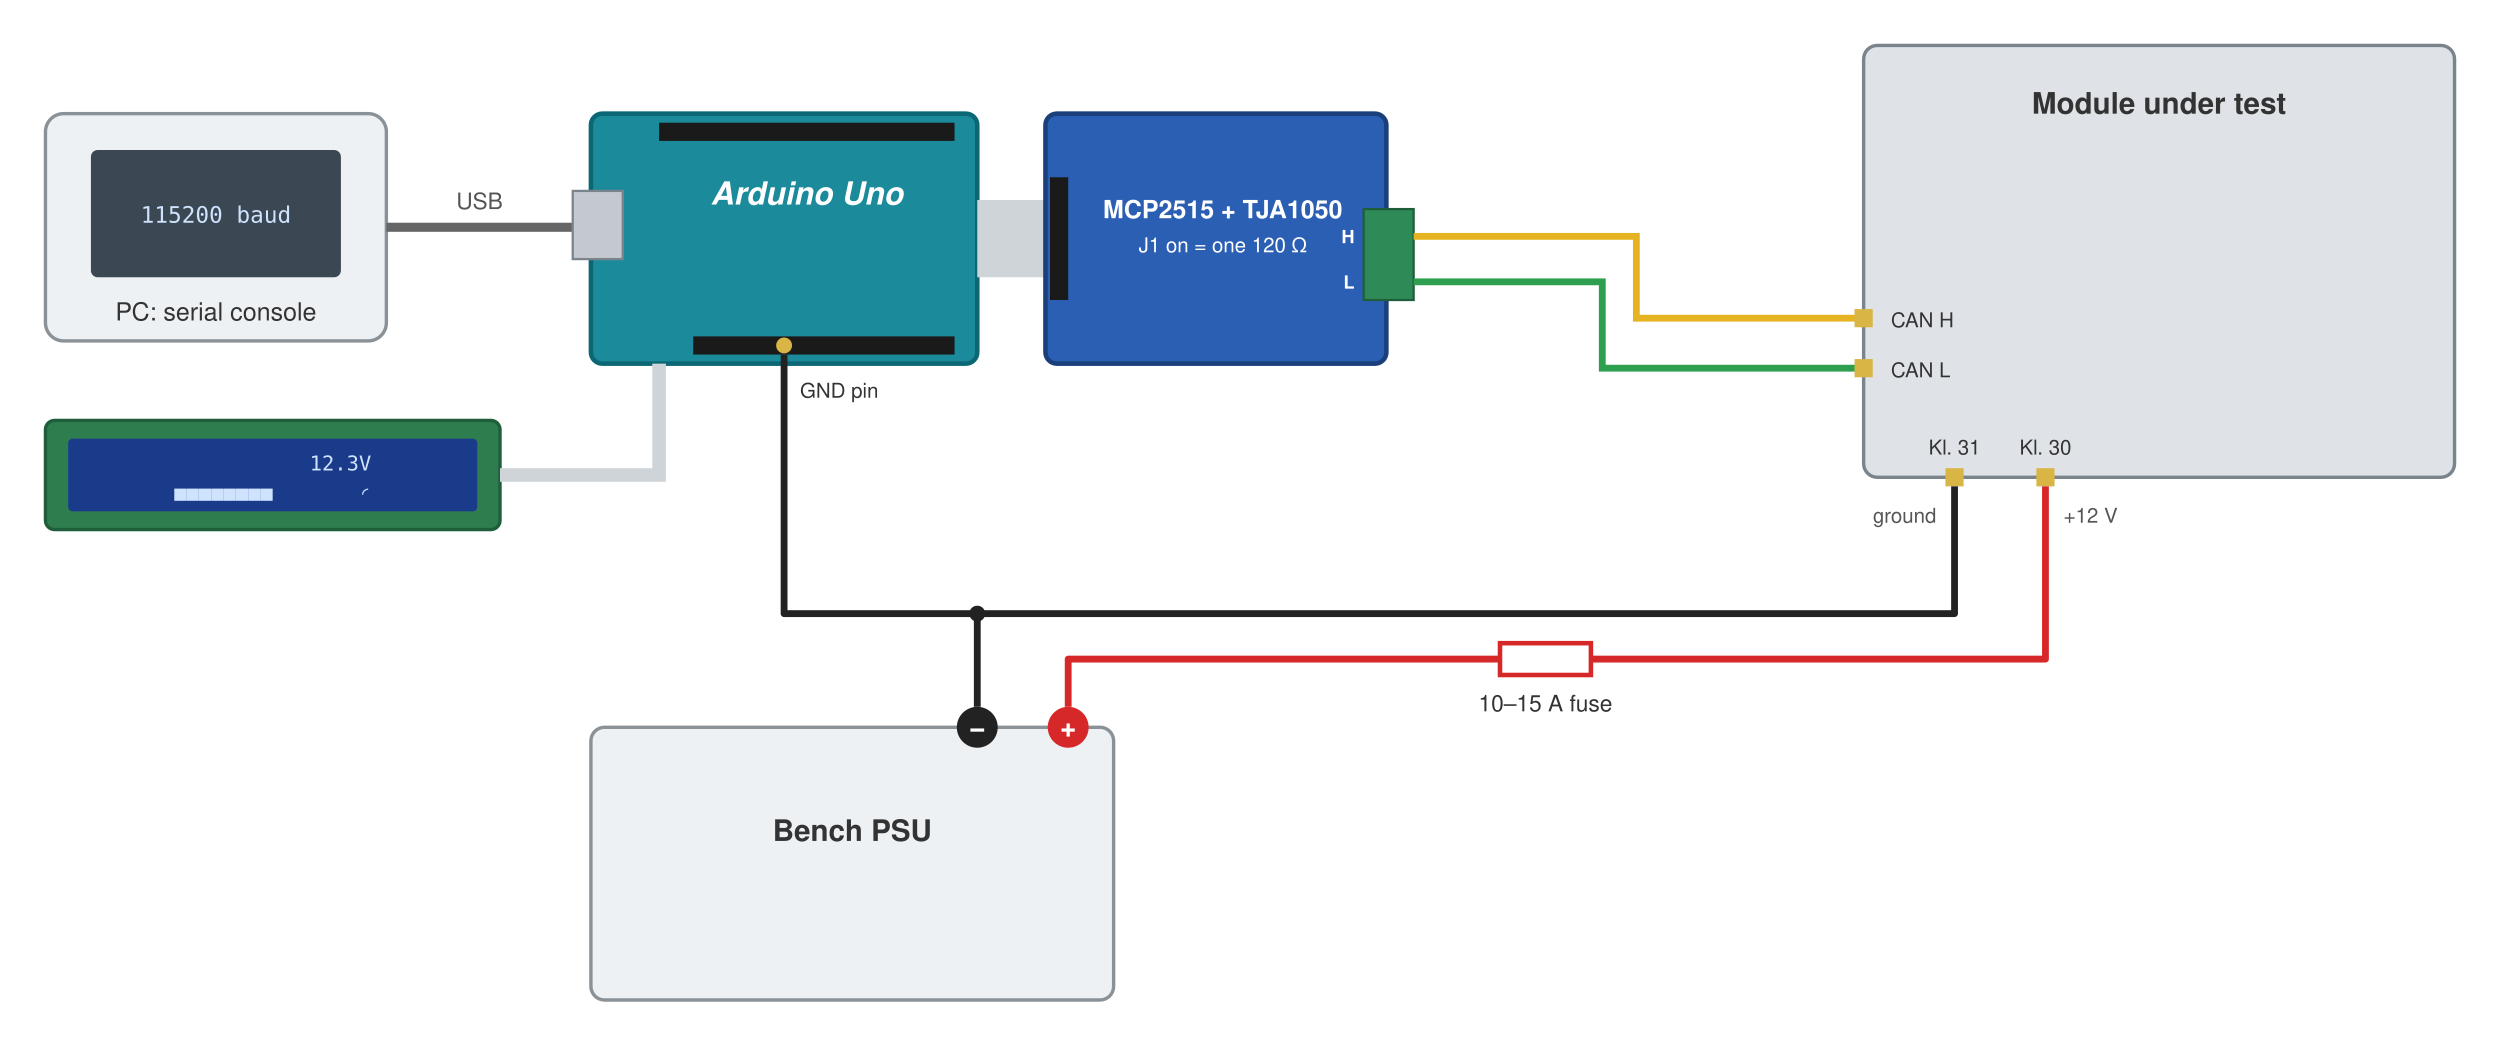
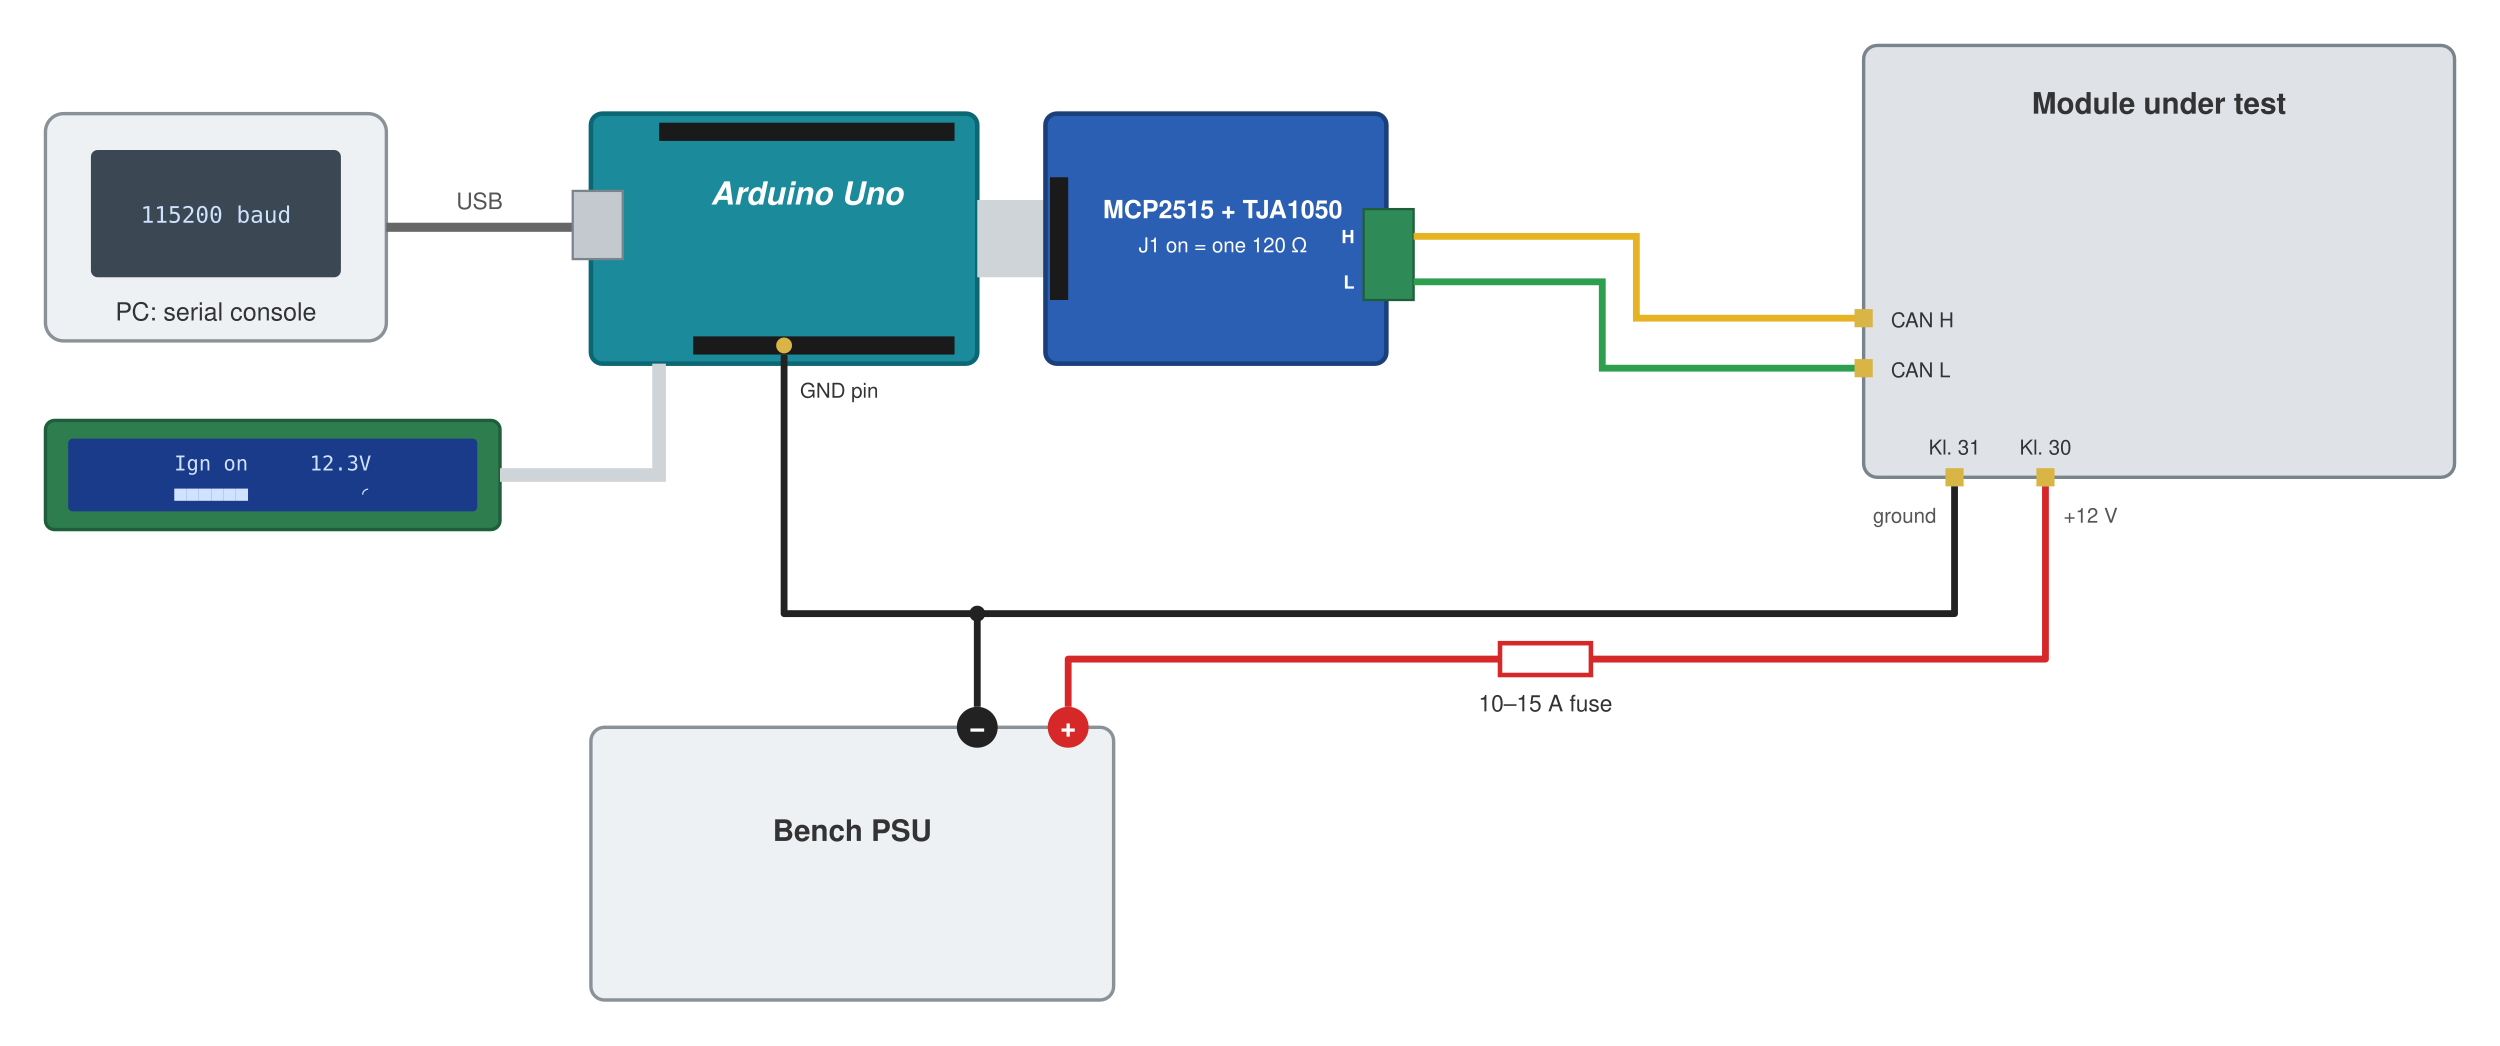
<svg xmlns="http://www.w3.org/2000/svg" viewBox="40 100 1100 460" width="1100" height="460" font-family="Helvetica, Arial, sans-serif">
  <rect width="1180" height="640" fill="#ffffff" />
  <rect x="60" y="150" width="150" height="100" rx="8" fill="#eef1f4" stroke="#8a9298" stroke-width="1.5" />
  <rect x="80" y="166" width="110" height="56" rx="3" fill="#3b4752" />
  <text x="135" y="198" font-size="10" fill="#cfe3ff" text-anchor="middle" font-family="monospace">115200 baud</text>
  <text x="135" y="241" font-size="11" fill="#333" text-anchor="middle">PC: serial console</text>
  <path d="M210,200 H292" stroke="#666" stroke-width="4" fill="none" />
  <text x="251" y="192" font-size="10" fill="#555" text-anchor="middle">USB</text>
  <rect x="300" y="150" width="170" height="110" rx="5" fill="#1b8a9b" stroke="#0c6775" stroke-width="2" />
  <rect x="292" y="184" width="22" height="30" fill="#c3c9ce" stroke="#7a848c" />
  <rect x="330" y="154" width="130" height="8" fill="#1a1a1a" />
  <rect x="345" y="248" width="115" height="8" fill="#1a1a1a" />
  <text x="395" y="190" font-size="14" font-style="italic" font-weight="bold" fill="#fff" text-anchor="middle">Arduino Uno</text>
  <circle cx="385" cy="252" r="3.5" fill="#d9b545" />
  <text x="392" y="275" font-size="9" fill="#333">GND pin</text>
  <rect x="60" y="285" width="200" height="48" rx="4" fill="#2e7d4f" stroke="#1f5e3a" stroke-width="1.5" />
  <rect x="70" y="293" width="180" height="32" rx="2" fill="#1a3a8a" />
-   <text x="160" y="307" font-size="9" font-family="monospace" fill="#cfe3ff" text-anchor="middle" xml:space="preserve">           12.3V</text>
-   <text x="160" y="320" font-size="9" font-family="monospace" fill="#cfe3ff" text-anchor="middle" xml:space="preserve">■■■■■■■■       ◜</text>
+   <text x="160" y="307" font-size="9" font-family="monospace" fill="#cfe3ff" text-anchor="middle" xml:space="preserve">Ign on     12.3V</text>
+   <text x="160" y="320" font-size="9" font-family="monospace" fill="#cfe3ff" text-anchor="middle" xml:space="preserve">■■■■■■         ◜</text>
  <path d="M260,309 H330 V260" stroke="#cfd4d8" stroke-width="6" fill="none" />
  <rect x="470" y="188" width="30" height="34" fill="#cfd4d8" />
  <rect x="500" y="150" width="150" height="110" rx="5" fill="#2b5fb3" stroke="#1a3f7a" stroke-width="2" />
  <rect x="502" y="178" width="8" height="54" fill="#1a1a1a" />
  <text x="578" y="196" font-size="11" font-weight="bold" fill="#fff" text-anchor="middle">MCP2515 + TJA1050</text>
  <text x="578" y="211" font-size="9" fill="#fff" text-anchor="middle">J1 on = one 120 Ω</text>
  <rect x="640" y="192" width="22" height="40" fill="#2e8b57" stroke="#1f5e3a" />
  <text x="636" y="207" font-size="8" font-weight="bold" fill="#fff" text-anchor="end">H</text>
  <text x="636" y="227" font-size="8" font-weight="bold" fill="#fff" text-anchor="end">L</text>
  <path d="M662,204 H760 V240 H860" stroke="#e6b422" stroke-width="3" fill="none" />
  <path d="M662,224 H745 V262 H860" stroke="#2e9e4f" stroke-width="3" fill="none" />
  <rect x="860" y="120" width="260" height="190" rx="6" fill="#dfe3e8" stroke="#7a848c" stroke-width="1.5" />
  <text x="990" y="150" font-size="13" font-weight="bold" fill="#333" text-anchor="middle">Module under test</text>
  <rect x="856" y="236" width="8" height="8" fill="#d9b545" />
  <text x="872" y="244" font-size="9" fill="#333">CAN H</text>
  <rect x="856" y="258" width="8" height="8" fill="#d9b545" />
  <text x="872" y="266" font-size="9" fill="#333">CAN L</text>
  <rect x="896" y="306" width="8" height="8" fill="#d9b545" />
  <text x="900" y="300" font-size="9" fill="#333" text-anchor="middle">Kl. 31</text>
  <rect x="936" y="306" width="8" height="8" fill="#d9b545" />
  <text x="940" y="300" font-size="9" fill="#333" text-anchor="middle">Kl. 30</text>
  <text x="892" y="330" font-size="9" fill="#555" text-anchor="end">ground</text>
  <text x="948" y="330" font-size="9" fill="#555">+12 V</text>
  <rect x="300" y="420" width="230" height="120" rx="6" fill="#eef1f4" stroke="#8a9298" stroke-width="1.5" />
  <text x="415" y="470" font-size="13" font-weight="bold" fill="#333" text-anchor="middle">Bench PSU</text>
  <circle cx="470" cy="420" r="9" fill="#222" />
  <text x="470" y="424" font-size="12" font-weight="bold" fill="#fff" text-anchor="middle">−</text>
  <circle cx="510" cy="420" r="9" fill="#d62828" />
  <text x="510" y="424" font-size="12" font-weight="bold" fill="#fff" text-anchor="middle">+</text>
  <path d="M510,411 V390 H700 M740,390 H940 V314" stroke="#d62828" stroke-width="3" fill="none" stroke-linejoin="round" />
  <rect x="700" y="383" width="40" height="14" fill="#fff" stroke="#d62828" stroke-width="2" />
  <text x="720" y="413" font-size="10" fill="#333" text-anchor="middle">10–15 A fuse</text>
  <path d="M470,411 V370 H900 V314" stroke="#222" stroke-width="3" fill="none" stroke-linejoin="round" />
  <path d="M470,370 H385 V256" stroke="#222" stroke-width="3" fill="none" stroke-linejoin="round" />
  <circle cx="470" cy="370" r="3.5" fill="#222" />
</svg>
